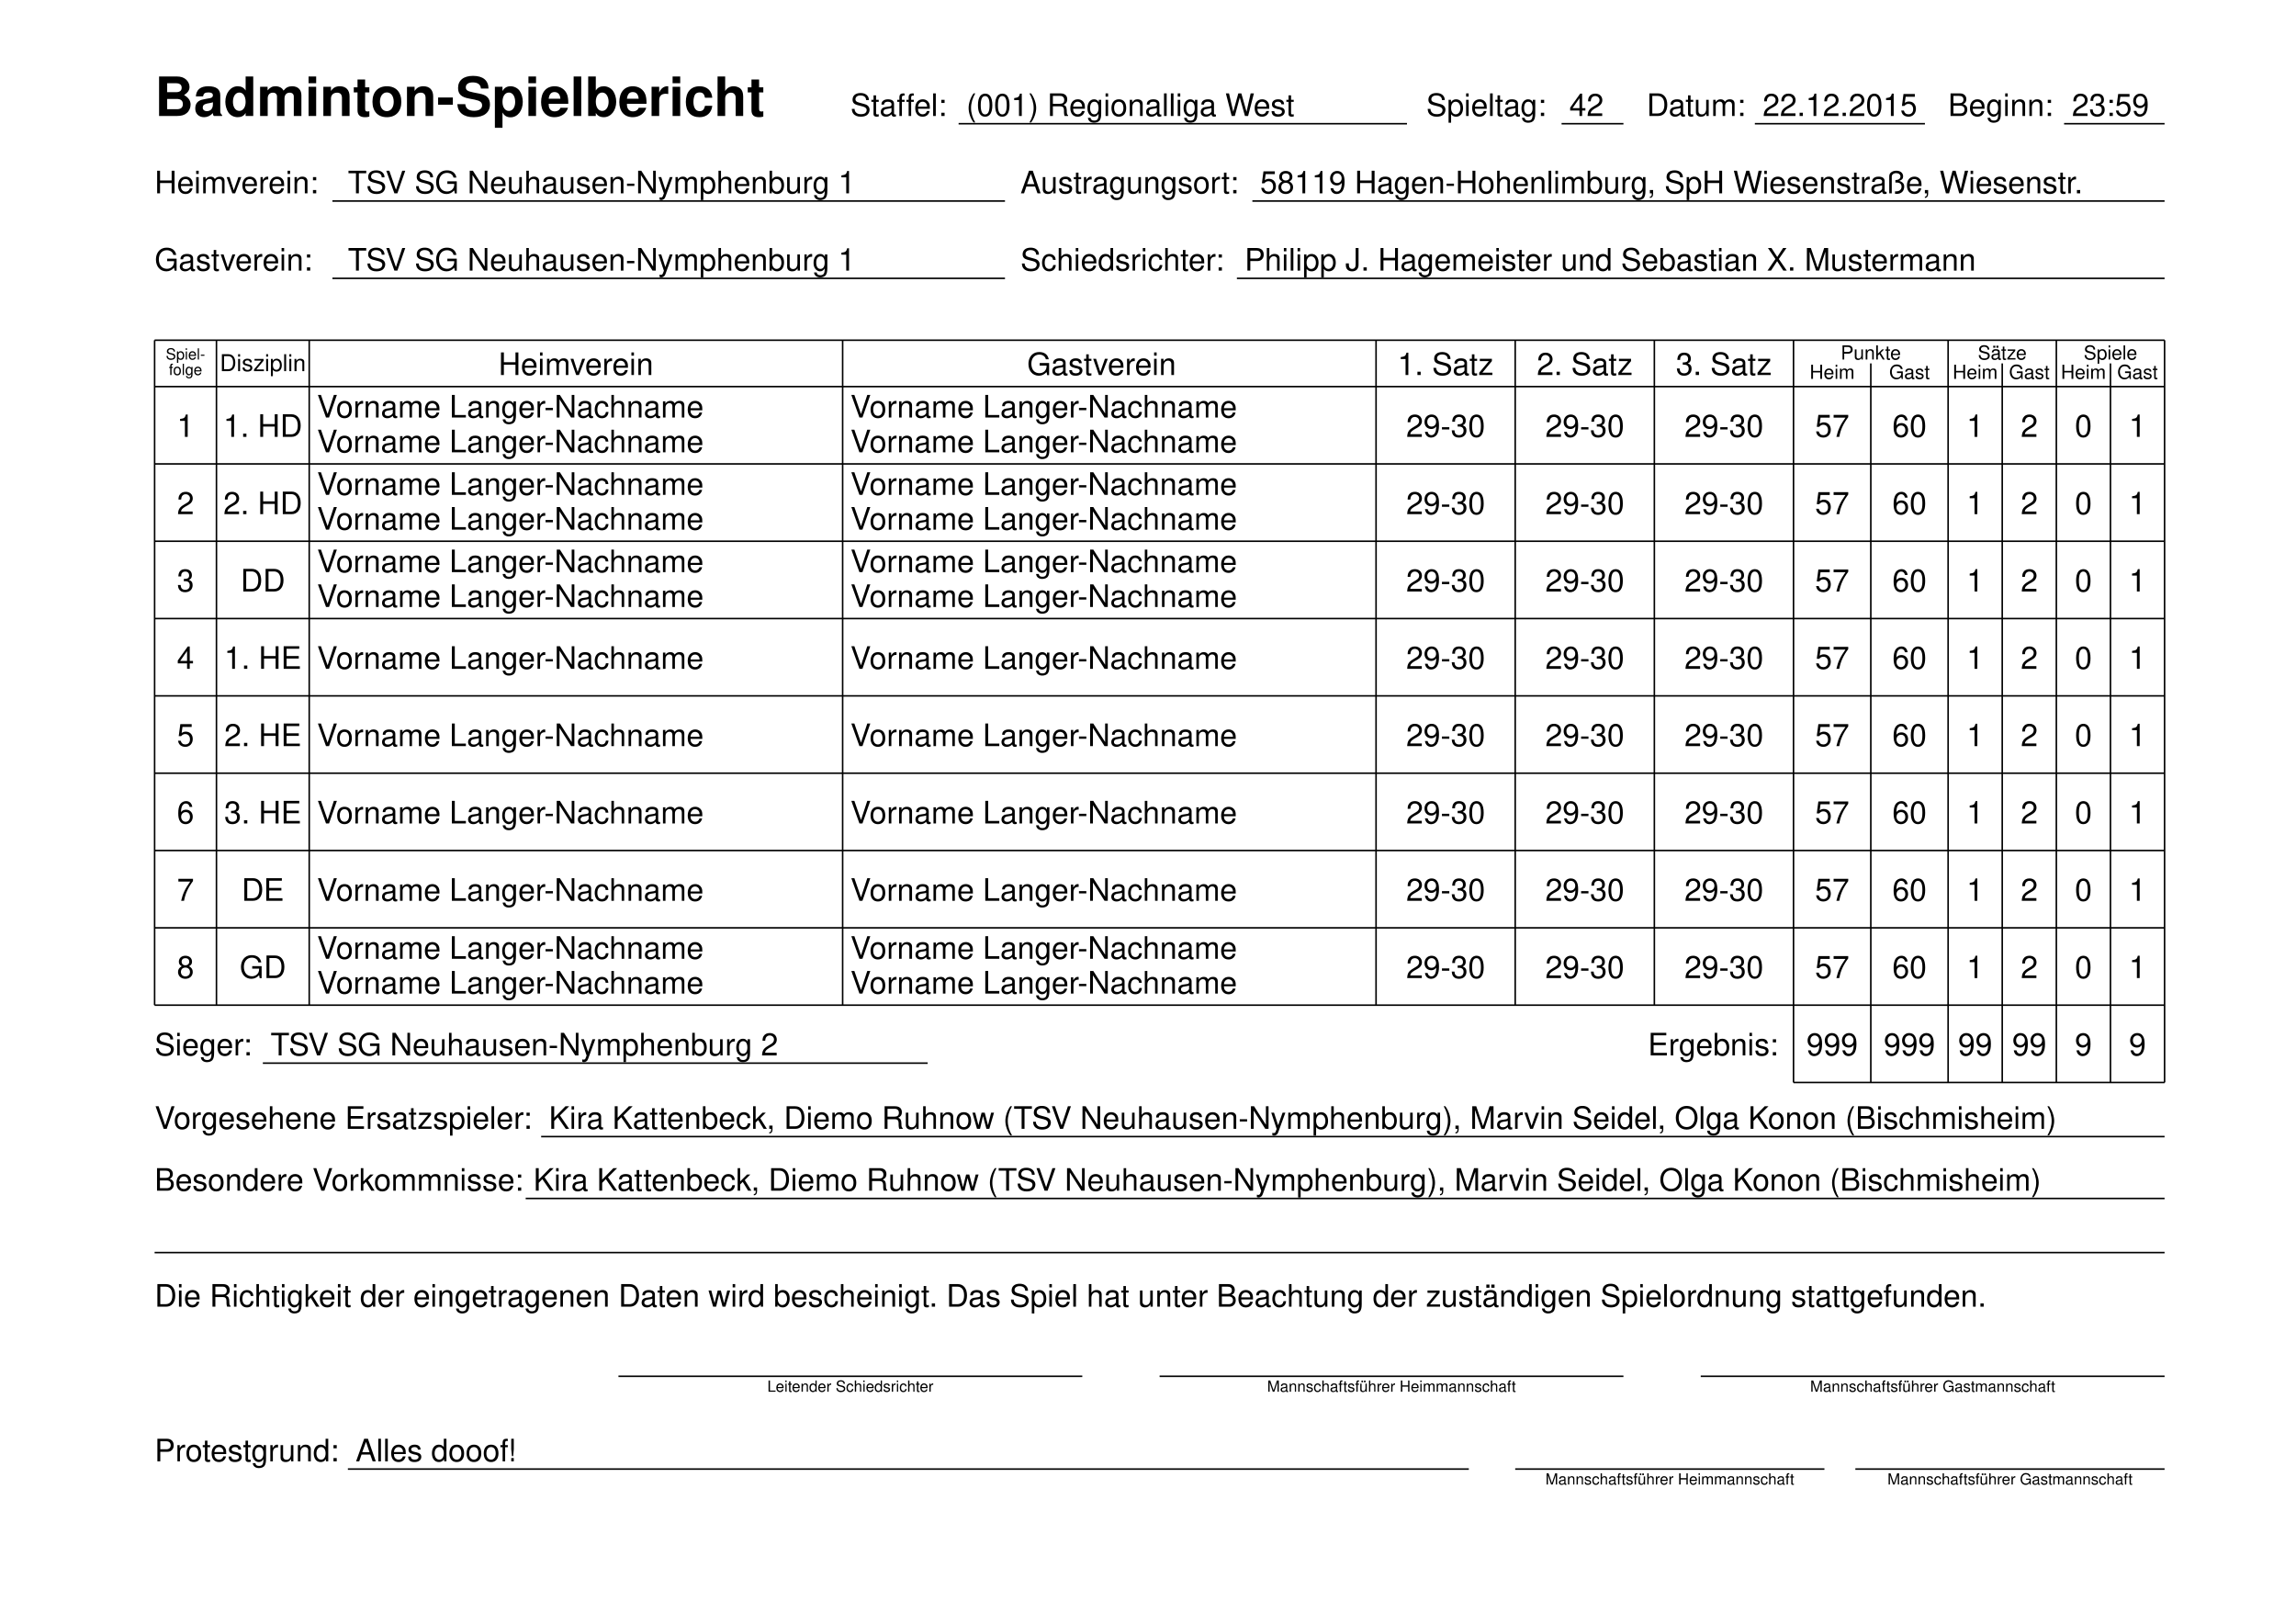
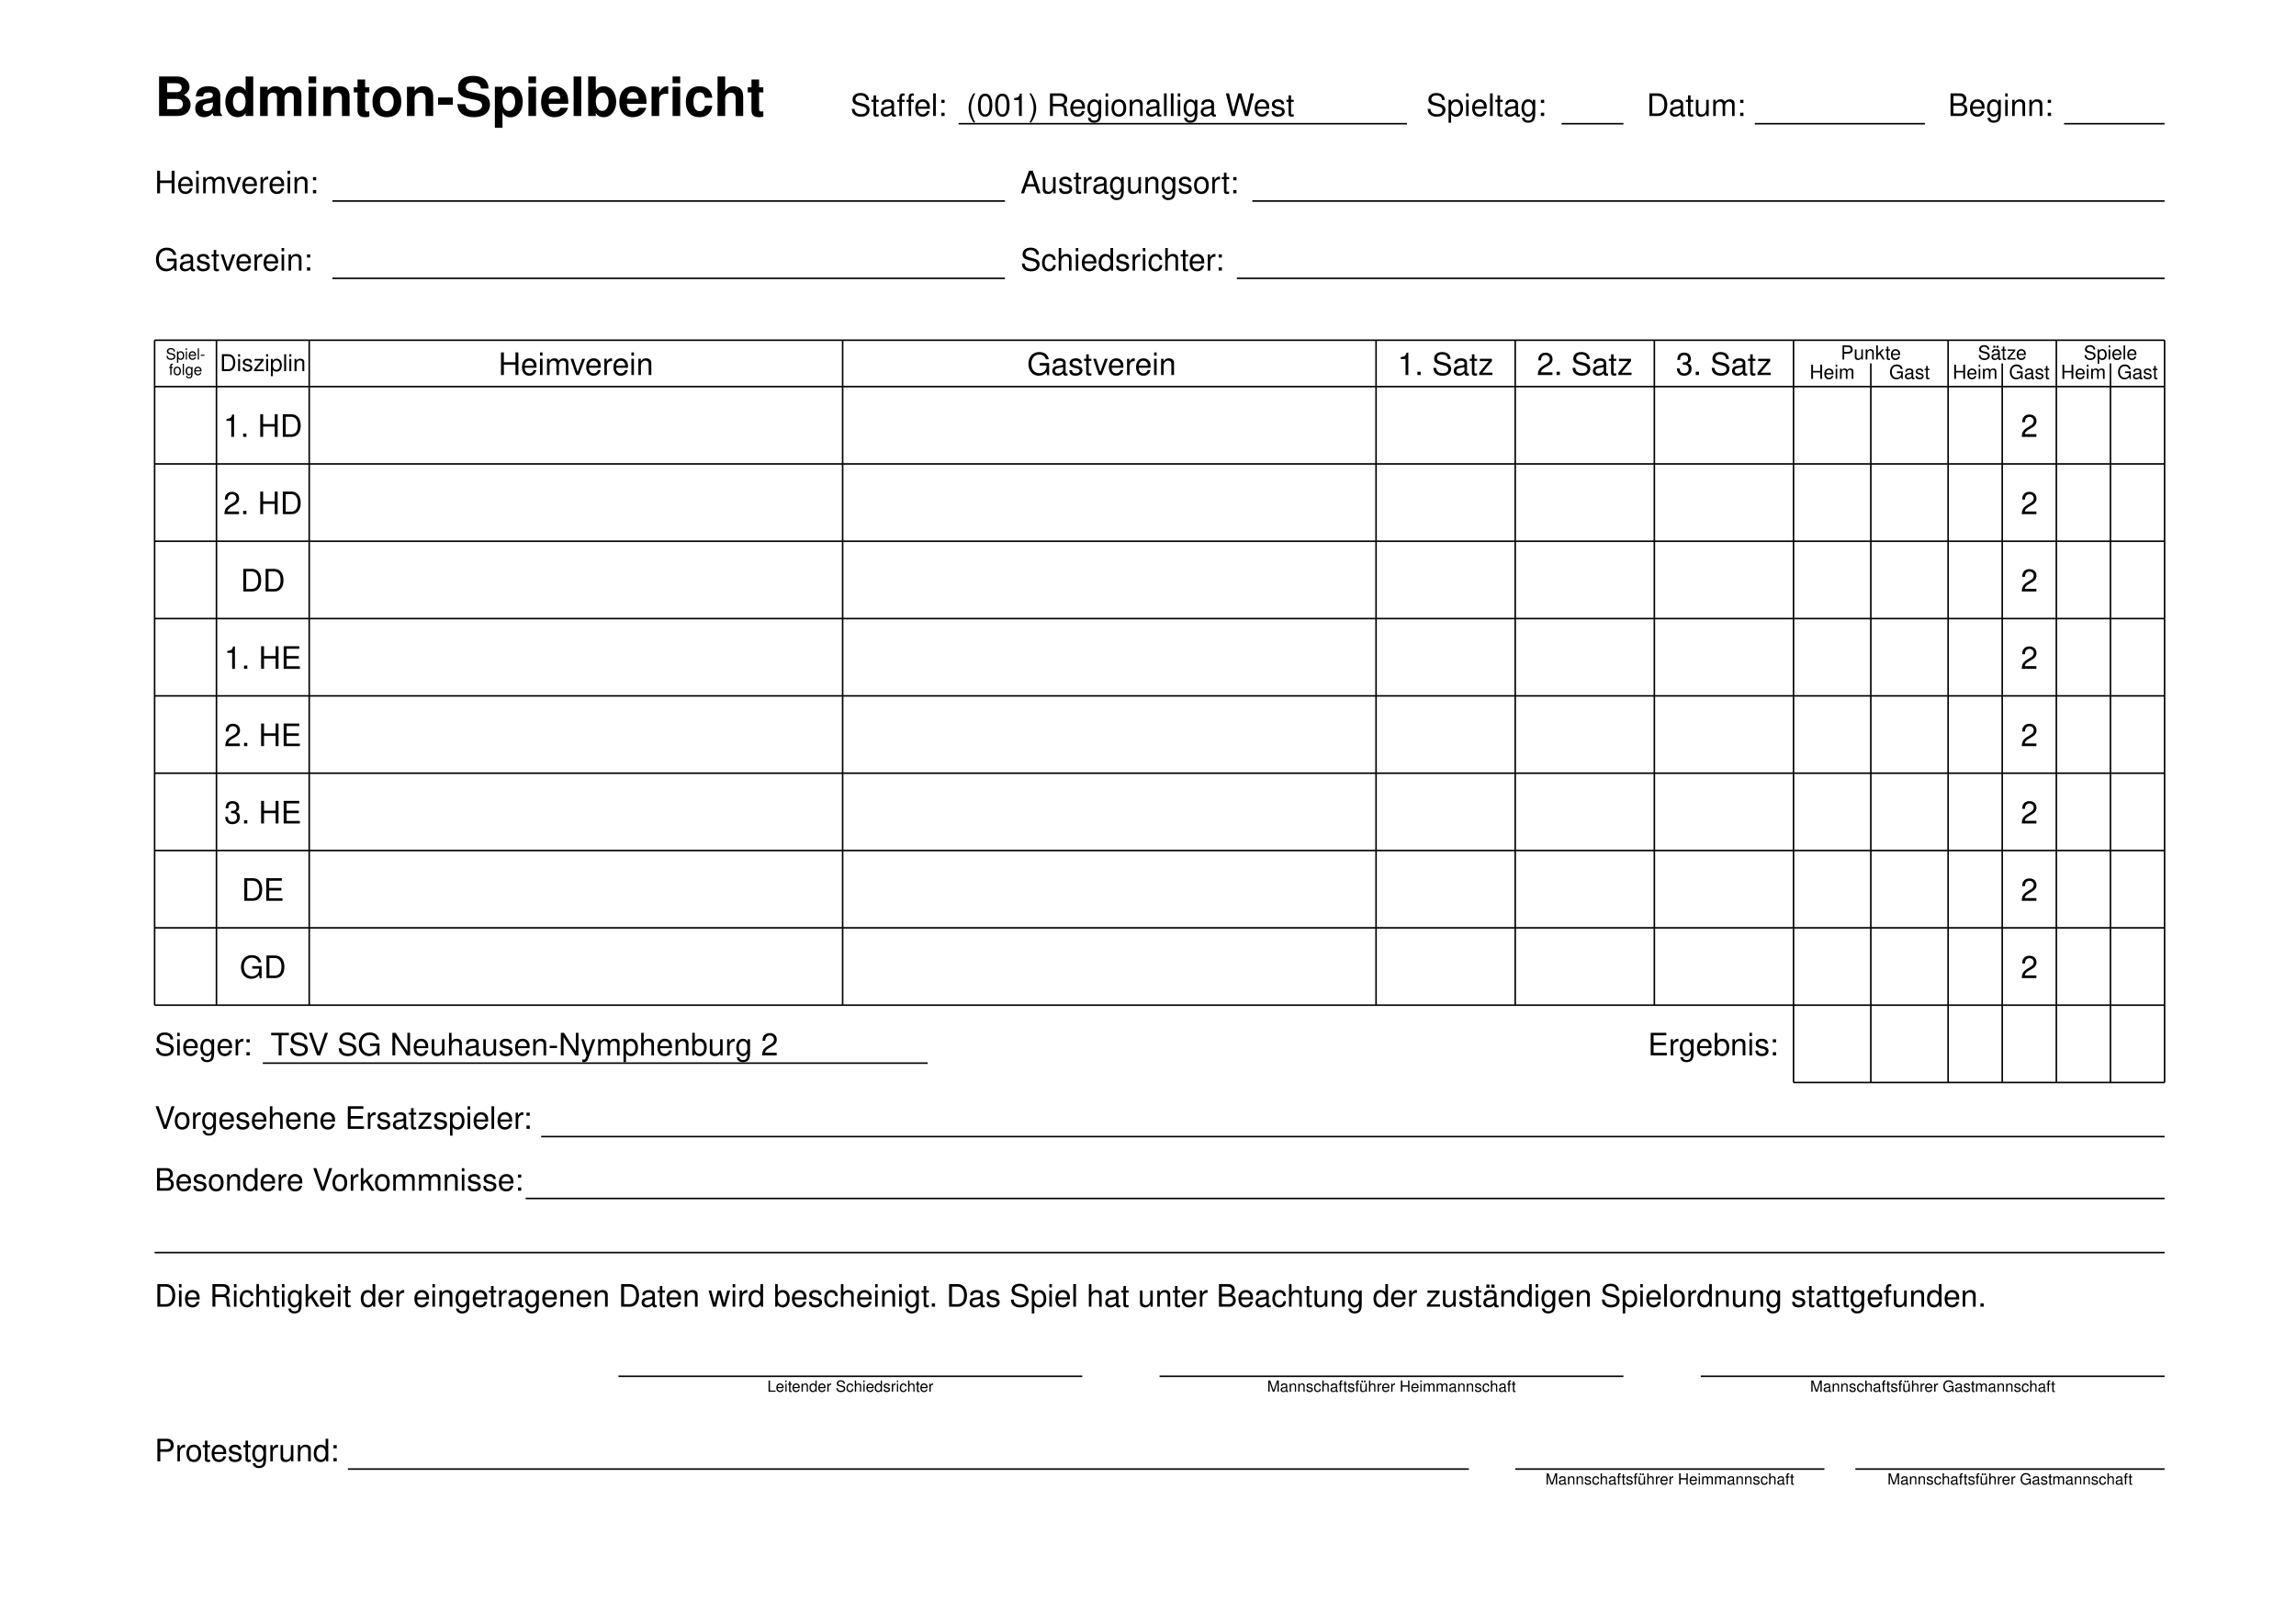
<svg xmlns="http://www.w3.org/2000/svg" version="1.1" viewBox="0 0 297 210">
  <style>
text {
	font-family: Helvetica;
	font-size: 4px;
}
line {
	stroke: #000;
	stroke-width: 0.2px;
}
</style>
  <text style="font-size: 7px; font-weight:bold; fill: #000000;" x="20" y="15">Badminton-Spielbericht</text>
  <text x="20" y="25">Heimverein:</text>
  <line x1="43" x2="130" y1="26" y2="26" />
-   <text x="45" y="25" id="es_rlw_home_team_name">TSV SG Neuhausen-Nymphenburg 1</text>
+   <text x="45" y="25" id="es_rlw_home_team_name" />
  <text x="20" y="35">Gastverein:</text>
  <line x1="43" x2="130" y1="36" y2="36" />
-   <text x="45" y="35" id="es_rlw_away_team_name">TSV SG Neuhausen-Nymphenburg 1</text>
+   <text x="45" y="35" id="es_rlw_away_team_name" />
  <text x="110" y="15">Staffel:</text>
  <line x1="124" x2="182" y1="16" y2="16" />
  <text x="125" y="15" id="es_rlw_tournament_name">(001) Regionalliga West</text>
  <text x="132" y="25">Austragungsort:</text>
  <line x1="162" x2="280" y1="26" y2="26" />
-   <text id="es_rlw_location" x="163" y="25">58119 Hagen-Hohenlimburg, SpH Wiesenstraße, Wiesenstr.</text>
+   <text id="es_rlw_location" x="163" y="25" />
  <text x="200" y="15" style="text-anchor: end;">Spieltag:</text>
  <line x1="202" x2="210" y1="16" y2="16" />
-   <text x="203" y="15" id="es_rlw_matchday">42</text>
+   <text x="203" y="15" id="es_rlw_matchday" />
  <text x="213" y="15">Datum:</text>
  <line x1="227" x2="249" y1="16" y2="16" />
-   <text x="228" y="15" id="es_rlw_date">22.12.2015</text>
+   <text x="228" y="15" id="es_rlw_date" />
  <text x="252" y="15">Beginn:</text>
  <line x1="267" x2="280" y1="16" y2="16" />
-   <text x="268" y="15" id="es_rlw_starttime">23:59</text>
+   <text x="268" y="15" id="es_rlw_starttime" />
  <text x="132" y="35">Schiedsrichter:</text>
  <line x1="160" x2="280" y1="36" y2="36" />
-   <text x="161" y="35" id="es_rlw_umpires">Philipp J. Hagemeister und Sebastian X. Mustermann</text>
+   <text x="161" y="35" id="es_rlw_umpires" />
  <line x1="20" x2="280" y1="44" y2="44" />
  <line x1="20" x2="280" y1="50" y2="50" />
  <line x1="20" x2="280" y1="60" y2="60" />
  <line x1="20" x2="280" y1="70" y2="70" />
  <line x1="20" x2="280" y1="80" y2="80" />
  <line x1="20" x2="280" y1="90" y2="90" />
  <line x1="20" x2="280" y1="100" y2="100" />
  <line x1="20" x2="280" y1="110" y2="110" />
  <line x1="20" x2="280" y1="120" y2="120" />
  <line x1="20" x2="280" y1="130" y2="130" />
  <line x1="232" x2="280" y1="140" y2="140" />
  <line x1="20" x2="20" y1="44" y2="130" />
  <line x1="28" x2="28" y1="44" y2="130" />
  <line x1="40" x2="40" y1="44" y2="130" />
  <line x1="109" x2="109" y1="44" y2="130" />
  <line x1="178" x2="178" y1="44" y2="130" />
  <line x1="196" x2="196" y1="44" y2="130" />
  <line x1="214" x2="214" y1="44" y2="130" />
  <line x1="232" x2="232" y1="44" y2="140" />
  <line x1="242" x2="242" y1="47" y2="140" />
  <line x1="252" x2="252" y1="44" y2="140" />
  <line x1="259" x2="259" y1="47" y2="140" />
  <line x1="266" x2="266" y1="44" y2="140" />
  <line x1="273" x2="273" y1="47" y2="140" />
  <line x1="280" x2="280" y1="44" y2="140" />
  <text x="24" y="46.5" style="text-anchor:middle; font-size: 2px">Spiel-</text>
  <text x="24" y="48.5" style="text-anchor:middle; font-size: 2px">folge</text>
-   <text x="24" y="56.5" id="es_rlw_match0_order" style="text-anchor:middle;">1</text>
-   <text x="24" y="66.5" id="es_rlw_match1_order" style="text-anchor:middle;">2</text>
-   <text x="24" y="76.5" id="es_rlw_match2_order" style="text-anchor:middle;">3</text>
-   <text x="24" y="86.5" id="es_rlw_match3_order" style="text-anchor:middle;">4</text>
-   <text x="24" y="96.5" id="es_rlw_match4_order" style="text-anchor:middle;">5</text>
-   <text x="24" y="106.5" id="es_rlw_match5_order" style="text-anchor:middle;">6</text>
-   <text x="24" y="116.5" id="es_rlw_match6_order" style="text-anchor:middle;">7</text>
-   <text x="24" y="126.5" id="es_rlw_match7_order" style="text-anchor:middle;">8</text>
+   <text x="24" y="56.5" id="es_rlw_match0_order" style="text-anchor:middle;" />
+   <text x="24" y="66.5" id="es_rlw_match1_order" style="text-anchor:middle;" />
+   <text x="24" y="76.5" id="es_rlw_match2_order" style="text-anchor:middle;" />
+   <text x="24" y="86.5" id="es_rlw_match3_order" style="text-anchor:middle;" />
+   <text x="24" y="96.5" id="es_rlw_match4_order" style="text-anchor:middle;" />
+   <text x="24" y="106.5" id="es_rlw_match5_order" style="text-anchor:middle;" />
+   <text x="24" y="116.5" id="es_rlw_match6_order" style="text-anchor:middle;" />
+   <text x="24" y="126.5" id="es_rlw_match7_order" style="text-anchor:middle;" />
  <text x="34" y="48" style="text-anchor:middle; font-size: 3px">Disziplin</text>
  <text x="34" y="56.5" style="text-anchor:middle;">1. HD</text>
  <text x="34" y="66.5" style="text-anchor:middle;">2. HD</text>
  <text x="34" y="76.5" style="text-anchor:middle;">DD</text>
  <text x="34" y="86.5" style="text-anchor:middle;">1. HE</text>
  <text x="34" y="96.5" style="text-anchor:middle;">2. HE</text>
  <text x="34" y="106.5" style="text-anchor:middle;">3. HE</text>
  <text x="34" y="116.5" style="text-anchor:middle;">DE</text>
  <text x="34" y="126.5" style="text-anchor:middle;">GD</text>
  <text x="74.5" y="48.5" style="text-anchor:middle;">Heimverein</text>
-   <text x="41" y="54" id="es_rlw_match0_player0.0">Vorname Langer-Nachname</text>
-   <text x="41" y="58.5" id="es_rlw_match0_player0.1">Vorname Langer-Nachname</text>
-   <text x="41" y="64" id="es_rlw_match1_player0.0">Vorname Langer-Nachname</text>
-   <text x="41" y="68.5" id="es_rlw_match1_player0.1">Vorname Langer-Nachname</text>
-   <text x="41" y="74" id="es_rlw_match2_player0.0">Vorname Langer-Nachname</text>
-   <text x="41" y="78.5" id="es_rlw_match2_player0.1">Vorname Langer-Nachname</text>
-   <text x="41" y="86.5" id="es_rlw_match3_player0.0">Vorname Langer-Nachname</text>
-   <text x="41" y="96.5" id="es_rlw_match4_player0.0">Vorname Langer-Nachname</text>
-   <text x="41" y="106.5" id="es_rlw_match5_player0.0">Vorname Langer-Nachname</text>
-   <text x="41" y="116.5" id="es_rlw_match6_player0.0">Vorname Langer-Nachname</text>
-   <text x="41" y="124" id="es_rlw_match7_player0.0">Vorname Langer-Nachname</text>
-   <text x="41" y="128.5" id="es_rlw_match7_player0.1">Vorname Langer-Nachname</text>
+   <text x="41" y="54" id="es_rlw_match0_player0.0" />
+   <text x="41" y="58.5" id="es_rlw_match0_player0.1" />
+   <text x="41" y="64" id="es_rlw_match1_player0.0" />
+   <text x="41" y="68.5" id="es_rlw_match1_player0.1" />
+   <text x="41" y="74" id="es_rlw_match2_player0.0" />
+   <text x="41" y="78.5" id="es_rlw_match2_player0.1" />
+   <text x="41" y="86.5" id="es_rlw_match3_player0.0" />
+   <text x="41" y="96.5" id="es_rlw_match4_player0.0" />
+   <text x="41" y="106.5" id="es_rlw_match5_player0.0" />
+   <text x="41" y="116.5" id="es_rlw_match6_player0.0" />
+   <text x="41" y="124" id="es_rlw_match7_player0.0" />
+   <text x="41" y="128.5" id="es_rlw_match7_player0.1" />
  <text x="142.5" y="48.5" style="text-anchor:middle;">Gastverein</text>
-   <text x="110" y="54" id="es_rlw_match0_player1.0">Vorname Langer-Nachname</text>
-   <text x="110" y="58.5" id="es_rlw_match0_player1.1">Vorname Langer-Nachname</text>
-   <text x="110" y="64" id="es_rlw_match1_player1.0">Vorname Langer-Nachname</text>
-   <text x="110" y="68.5" id="es_rlw_match1_player1.1">Vorname Langer-Nachname</text>
-   <text x="110" y="74" id="es_rlw_match2_player1.0">Vorname Langer-Nachname</text>
-   <text x="110" y="78.5" id="es_rlw_match2_player1.1">Vorname Langer-Nachname</text>
-   <text x="110" y="86.5" id="es_rlw_match3_player1.0">Vorname Langer-Nachname</text>
-   <text x="110" y="96.5" id="es_rlw_match4_player1.0">Vorname Langer-Nachname</text>
-   <text x="110" y="106.5" id="es_rlw_match5_player1.0">Vorname Langer-Nachname</text>
-   <text x="110" y="116.5" id="es_rlw_match6_player1.0">Vorname Langer-Nachname</text>
-   <text x="110" y="124" id="es_rlw_match7_player1.0">Vorname Langer-Nachname</text>
-   <text x="110" y="128.5" id="es_rlw_match7_player1.1">Vorname Langer-Nachname</text>
+   <text x="110" y="54" id="es_rlw_match0_player1.0" />
+   <text x="110" y="58.5" id="es_rlw_match0_player1.1" />
+   <text x="110" y="64" id="es_rlw_match1_player1.0" />
+   <text x="110" y="68.5" id="es_rlw_match1_player1.1" />
+   <text x="110" y="74" id="es_rlw_match2_player1.0" />
+   <text x="110" y="78.5" id="es_rlw_match2_player1.1" />
+   <text x="110" y="86.5" id="es_rlw_match3_player1.0" />
+   <text x="110" y="96.5" id="es_rlw_match4_player1.0" />
+   <text x="110" y="106.5" id="es_rlw_match5_player1.0" />
+   <text x="110" y="116.5" id="es_rlw_match6_player1.0" />
+   <text x="110" y="124" id="es_rlw_match7_player1.0" />
+   <text x="110" y="128.5" id="es_rlw_match7_player1.1" />
  <text x="187" y="48.5" style="text-anchor:middle;">1. Satz</text>
-   <text x="187" y="56.5" style="text-anchor:middle;" id="es_rlw_match0_game0">29-30</text>
-   <text x="187" y="66.5" style="text-anchor:middle;" id="es_rlw_match1_game0">29-30</text>
-   <text x="187" y="76.5" style="text-anchor:middle;" id="es_rlw_match2_game0">29-30</text>
-   <text x="187" y="86.5" style="text-anchor:middle;" id="es_rlw_match3_game0">29-30</text>
-   <text x="187" y="96.5" style="text-anchor:middle;" id="es_rlw_match4_game0">29-30</text>
-   <text x="187" y="106.5" style="text-anchor:middle;" id="es_rlw_match5_game0">29-30</text>
-   <text x="187" y="116.5" style="text-anchor:middle;" id="es_rlw_match6_game0">29-30</text>
-   <text x="187" y="126.5" style="text-anchor:middle;" id="es_rlw_match7_game0">29-30</text>
+   <text x="187" y="56.5" style="text-anchor:middle;" id="es_rlw_match0_game0" />
+   <text x="187" y="66.5" style="text-anchor:middle;" id="es_rlw_match1_game0" />
+   <text x="187" y="76.5" style="text-anchor:middle;" id="es_rlw_match2_game0" />
+   <text x="187" y="86.5" style="text-anchor:middle;" id="es_rlw_match3_game0" />
+   <text x="187" y="96.5" style="text-anchor:middle;" id="es_rlw_match4_game0" />
+   <text x="187" y="106.5" style="text-anchor:middle;" id="es_rlw_match5_game0" />
+   <text x="187" y="116.5" style="text-anchor:middle;" id="es_rlw_match6_game0" />
+   <text x="187" y="126.5" style="text-anchor:middle;" id="es_rlw_match7_game0" />
  <text x="205" y="48.5" style="text-anchor:middle;">2. Satz</text>
-   <text x="205" y="56.5" style="text-anchor:middle;" id="es_rlw_match0_game1">29-30</text>
-   <text x="205" y="66.5" style="text-anchor:middle;" id="es_rlw_match1_game1">29-30</text>
-   <text x="205" y="76.5" style="text-anchor:middle;" id="es_rlw_match2_game1">29-30</text>
-   <text x="205" y="86.5" style="text-anchor:middle;" id="es_rlw_match3_game1">29-30</text>
-   <text x="205" y="96.5" style="text-anchor:middle;" id="es_rlw_match4_game1">29-30</text>
-   <text x="205" y="106.5" style="text-anchor:middle;" id="es_rlw_match5_game1">29-30</text>
-   <text x="205" y="116.5" style="text-anchor:middle;" id="es_rlw_match6_game1">29-30</text>
-   <text x="205" y="126.5" style="text-anchor:middle;" id="es_rlw_match7_game1">29-30</text>
+   <text x="205" y="56.5" style="text-anchor:middle;" id="es_rlw_match0_game1" />
+   <text x="205" y="66.5" style="text-anchor:middle;" id="es_rlw_match1_game1" />
+   <text x="205" y="76.5" style="text-anchor:middle;" id="es_rlw_match2_game1" />
+   <text x="205" y="86.5" style="text-anchor:middle;" id="es_rlw_match3_game1" />
+   <text x="205" y="96.5" style="text-anchor:middle;" id="es_rlw_match4_game1" />
+   <text x="205" y="106.5" style="text-anchor:middle;" id="es_rlw_match5_game1" />
+   <text x="205" y="116.5" style="text-anchor:middle;" id="es_rlw_match6_game1" />
+   <text x="205" y="126.5" style="text-anchor:middle;" id="es_rlw_match7_game1" />
  <text x="223" y="48.5" style="text-anchor:middle;">3. Satz</text>
-   <text x="223" y="56.5" style="text-anchor:middle;" id="es_rlw_match0_game2">29-30</text>
-   <text x="223" y="66.5" style="text-anchor:middle;" id="es_rlw_match1_game2">29-30</text>
-   <text x="223" y="76.5" style="text-anchor:middle;" id="es_rlw_match2_game2">29-30</text>
-   <text x="223" y="86.5" style="text-anchor:middle;" id="es_rlw_match3_game2">29-30</text>
-   <text x="223" y="96.5" style="text-anchor:middle;" id="es_rlw_match4_game2">29-30</text>
-   <text x="223" y="106.5" style="text-anchor:middle;" id="es_rlw_match5_game2">29-30</text>
-   <text x="223" y="116.5" style="text-anchor:middle;" id="es_rlw_match6_game2">29-30</text>
-   <text x="223" y="126.5" style="text-anchor:middle;" id="es_rlw_match7_game2">29-30</text>
+   <text x="223" y="56.5" style="text-anchor:middle;" id="es_rlw_match0_game2" />
+   <text x="223" y="66.5" style="text-anchor:middle;" id="es_rlw_match1_game2" />
+   <text x="223" y="76.5" style="text-anchor:middle;" id="es_rlw_match2_game2" />
+   <text x="223" y="86.5" style="text-anchor:middle;" id="es_rlw_match3_game2" />
+   <text x="223" y="96.5" style="text-anchor:middle;" id="es_rlw_match4_game2" />
+   <text x="223" y="106.5" style="text-anchor:middle;" id="es_rlw_match5_game2" />
+   <text x="223" y="116.5" style="text-anchor:middle;" id="es_rlw_match6_game2" />
+   <text x="223" y="126.5" style="text-anchor:middle;" id="es_rlw_match7_game2" />
  <text x="242" y="46.5" style="text-anchor:middle; font-size: 2.5px;">Punkte</text>
  <text x="237" y="49" style="text-anchor:middle; font-size: 2.5px;">Heim</text>
-   <text x="237" y="56.5" style="text-anchor:middle;" id="es_rlw_match0_points0">57</text>
-   <text x="237" y="66.5" style="text-anchor:middle;" id="es_rlw_match1_points0">57</text>
-   <text x="237" y="76.5" style="text-anchor:middle;" id="es_rlw_match2_points0">57</text>
-   <text x="237" y="86.5" style="text-anchor:middle;" id="es_rlw_match3_points0">57</text>
-   <text x="237" y="96.5" style="text-anchor:middle;" id="es_rlw_match4_points0">57</text>
-   <text x="237" y="106.5" style="text-anchor:middle;" id="es_rlw_match5_points0">57</text>
-   <text x="237" y="116.5" style="text-anchor:middle;" id="es_rlw_match6_points0">57</text>
-   <text x="237" y="126.5" style="text-anchor:middle;" id="es_rlw_match7_points0">57</text>
+   <text x="237" y="56.5" style="text-anchor:middle;" id="es_rlw_match0_points0" />
+   <text x="237" y="66.5" style="text-anchor:middle;" id="es_rlw_match1_points0" />
+   <text x="237" y="76.5" style="text-anchor:middle;" id="es_rlw_match2_points0" />
+   <text x="237" y="86.5" style="text-anchor:middle;" id="es_rlw_match3_points0" />
+   <text x="237" y="96.5" style="text-anchor:middle;" id="es_rlw_match4_points0" />
+   <text x="237" y="106.5" style="text-anchor:middle;" id="es_rlw_match5_points0" />
+   <text x="237" y="116.5" style="text-anchor:middle;" id="es_rlw_match6_points0" />
+   <text x="237" y="126.5" style="text-anchor:middle;" id="es_rlw_match7_points0" />
  <text x="247" y="49" style="text-anchor:middle; font-size: 2.5px;">Gast</text>
-   <text x="247" y="56.5" style="text-anchor:middle;" id="es_rlw_match0_points1">60</text>
-   <text x="247" y="66.5" style="text-anchor:middle;" id="es_rlw_match1_points1">60</text>
-   <text x="247" y="76.5" style="text-anchor:middle;" id="es_rlw_match2_points1">60</text>
-   <text x="247" y="86.5" style="text-anchor:middle;" id="es_rlw_match3_points1">60</text>
-   <text x="247" y="96.5" style="text-anchor:middle;" id="es_rlw_match4_points1">60</text>
-   <text x="247" y="106.5" style="text-anchor:middle;" id="es_rlw_match5_points1">60</text>
-   <text x="247" y="116.5" style="text-anchor:middle;" id="es_rlw_match6_points1">60</text>
-   <text x="247" y="126.5" style="text-anchor:middle;" id="es_rlw_match7_points1">60</text>
+   <text x="247" y="56.5" style="text-anchor:middle;" id="es_rlw_match0_points1" />
+   <text x="247" y="66.5" style="text-anchor:middle;" id="es_rlw_match1_points1" />
+   <text x="247" y="76.5" style="text-anchor:middle;" id="es_rlw_match2_points1" />
+   <text x="247" y="86.5" style="text-anchor:middle;" id="es_rlw_match3_points1" />
+   <text x="247" y="96.5" style="text-anchor:middle;" id="es_rlw_match4_points1" />
+   <text x="247" y="106.5" style="text-anchor:middle;" id="es_rlw_match5_points1" />
+   <text x="247" y="116.5" style="text-anchor:middle;" id="es_rlw_match6_points1" />
+   <text x="247" y="126.5" style="text-anchor:middle;" id="es_rlw_match7_points1" />
  <text x="259" y="46.5" style="text-anchor:middle; font-size: 2.5px;">Sätze</text>
  <text x="255.5" y="49" style="text-anchor:middle; font-size: 2.5px;">Heim</text>
-   <text x="255.5" y="56.5" style="text-anchor:middle;" id="es_rlw_match0_games0">1</text>
-   <text x="255.5" y="66.5" style="text-anchor:middle;" id="es_rlw_match1_games0">1</text>
-   <text x="255.5" y="76.5" style="text-anchor:middle;" id="es_rlw_match2_games0">1</text>
-   <text x="255.5" y="86.5" style="text-anchor:middle;" id="es_rlw_match3_games0">1</text>
-   <text x="255.5" y="96.5" style="text-anchor:middle;" id="es_rlw_match4_games0">1</text>
-   <text x="255.5" y="106.5" style="text-anchor:middle;" id="es_rlw_match5_games0">1</text>
-   <text x="255.5" y="116.5" style="text-anchor:middle;" id="es_rlw_match6_games0">1</text>
-   <text x="255.5" y="126.5" style="text-anchor:middle;" id="es_rlw_match7_games0">1</text>
+   <text x="255.5" y="56.5" style="text-anchor:middle;" id="es_rlw_match0_games0" />
+   <text x="255.5" y="66.5" style="text-anchor:middle;" id="es_rlw_match1_games0" />
+   <text x="255.5" y="76.5" style="text-anchor:middle;" id="es_rlw_match2_games0" />
+   <text x="255.5" y="86.5" style="text-anchor:middle;" id="es_rlw_match3_games0" />
+   <text x="255.5" y="96.5" style="text-anchor:middle;" id="es_rlw_match4_games0" />
+   <text x="255.5" y="106.5" style="text-anchor:middle;" id="es_rlw_match5_games0" />
+   <text x="255.5" y="116.5" style="text-anchor:middle;" id="es_rlw_match6_games0" />
+   <text x="255.5" y="126.5" style="text-anchor:middle;" id="es_rlw_match7_games0" />
  <text x="262.5" y="49" style="text-anchor:middle; font-size: 2.5px;">Gast</text>
  <text x="262.5" y="56.5" style="text-anchor:middle;" id="es_rlw_match0_games1">2</text>
  <text x="262.5" y="66.5" style="text-anchor:middle;" id="es_rlw_match1_games1">2</text>
  <text x="262.5" y="76.5" style="text-anchor:middle;" id="es_rlw_match2_games1">2</text>
  <text x="262.5" y="86.5" style="text-anchor:middle;" id="es_rlw_match3_games1">2</text>
  <text x="262.5" y="96.5" style="text-anchor:middle;" id="es_rlw_match4_games1">2</text>
  <text x="262.5" y="106.5" style="text-anchor:middle;" id="es_rlw_match5_games1">2</text>
  <text x="262.5" y="116.5" style="text-anchor:middle;" id="es_rlw_match6_games1">2</text>
  <text x="262.5" y="126.5" style="text-anchor:middle;" id="es_rlw_match7_games1">2</text>
  <text x="273" y="46.5" style="text-anchor:middle; font-size: 2.5px;">Spiele</text>
  <text x="269.5" y="49" style="text-anchor:middle; font-size: 2.5px;">Heim</text>
-   <text x="269.5" y="56.5" style="text-anchor:middle;" id="es_rlw_match0_matches0">0</text>
-   <text x="269.5" y="66.5" style="text-anchor:middle;" id="es_rlw_match1_matches0">0</text>
-   <text x="269.5" y="76.5" style="text-anchor:middle;" id="es_rlw_match2_matches0">0</text>
-   <text x="269.5" y="86.5" style="text-anchor:middle;" id="es_rlw_match3_matches0">0</text>
-   <text x="269.5" y="96.5" style="text-anchor:middle;" id="es_rlw_match4_matches0">0</text>
-   <text x="269.5" y="106.5" style="text-anchor:middle;" id="es_rlw_match5_matches0">0</text>
-   <text x="269.5" y="116.5" style="text-anchor:middle;" id="es_rlw_match6_matches0">0</text>
-   <text x="269.5" y="126.5" style="text-anchor:middle;" id="es_rlw_match7_matches0">0</text>
+   <text x="269.5" y="56.5" style="text-anchor:middle;" id="es_rlw_match0_matches0" />
+   <text x="269.5" y="66.5" style="text-anchor:middle;" id="es_rlw_match1_matches0" />
+   <text x="269.5" y="76.5" style="text-anchor:middle;" id="es_rlw_match2_matches0" />
+   <text x="269.5" y="86.5" style="text-anchor:middle;" id="es_rlw_match3_matches0" />
+   <text x="269.5" y="96.5" style="text-anchor:middle;" id="es_rlw_match4_matches0" />
+   <text x="269.5" y="106.5" style="text-anchor:middle;" id="es_rlw_match5_matches0" />
+   <text x="269.5" y="116.5" style="text-anchor:middle;" id="es_rlw_match6_matches0" />
+   <text x="269.5" y="126.5" style="text-anchor:middle;" id="es_rlw_match7_matches0" />
  <text x="276.5" y="49" style="text-anchor:middle; font-size: 2.5px;">Gast</text>
-   <text x="276.5" y="56.5" style="text-anchor:middle;" id="es_rlw_match0_matches1">1</text>
-   <text x="276.5" y="66.5" style="text-anchor:middle;" id="es_rlw_match1_matches1">1</text>
-   <text x="276.5" y="76.5" style="text-anchor:middle;" id="es_rlw_match2_matches1">1</text>
-   <text x="276.5" y="86.5" style="text-anchor:middle;" id="es_rlw_match3_matches1">1</text>
-   <text x="276.5" y="96.5" style="text-anchor:middle;" id="es_rlw_match4_matches1">1</text>
-   <text x="276.5" y="106.5" style="text-anchor:middle;" id="es_rlw_match5_matches1">1</text>
-   <text x="276.5" y="116.5" style="text-anchor:middle;" id="es_rlw_match6_matches1">1</text>
-   <text x="276.5" y="126.5" style="text-anchor:middle;" id="es_rlw_match7_matches1">1</text>
+   <text x="276.5" y="56.5" style="text-anchor:middle;" id="es_rlw_match0_matches1" />
+   <text x="276.5" y="66.5" style="text-anchor:middle;" id="es_rlw_match1_matches1" />
+   <text x="276.5" y="76.5" style="text-anchor:middle;" id="es_rlw_match2_matches1" />
+   <text x="276.5" y="86.5" style="text-anchor:middle;" id="es_rlw_match3_matches1" />
+   <text x="276.5" y="96.5" style="text-anchor:middle;" id="es_rlw_match4_matches1" />
+   <text x="276.5" y="106.5" style="text-anchor:middle;" id="es_rlw_match5_matches1" />
+   <text x="276.5" y="116.5" style="text-anchor:middle;" id="es_rlw_match6_matches1" />
+   <text x="276.5" y="126.5" style="text-anchor:middle;" id="es_rlw_match7_matches1" />
  <text x="20" y="136.5">Sieger:</text>
  <line x1="34" x2="120" y1="137.5" y2="137.5" />
  <text x="35" y="136.5" id="es_rlw_winner">TSV SG Neuhausen-Nymphenburg 2</text>
  <text x="230" y="136.5" style="text-anchor: end;">Ergebnis:</text>
-   <text x="237" y="136.5" style="text-anchor:middle;" id="es_rlw_sum_points0">999</text>
-   <text x="247" y="136.5" style="text-anchor:middle;" id="es_rlw_sum_points1">999</text>
-   <text x="255.5" y="136.5" style="text-anchor:middle;" id="es_rlw_sum_games0">99</text>
-   <text x="262.5" y="136.5" style="text-anchor:middle;" id="es_rlw_sum_games1">99</text>
-   <text x="269.5" y="136.5" style="text-anchor:middle;" id="es_rlw_sum_matches0">9</text>
-   <text x="276.5" y="136.5" style="text-anchor:middle;" id="es_rlw_sum_matches1">9</text>
+   <text x="237" y="136.5" style="text-anchor:middle;" id="es_rlw_sum_points0" />
+   <text x="247" y="136.5" style="text-anchor:middle;" id="es_rlw_sum_points1" />
+   <text x="255.5" y="136.5" style="text-anchor:middle;" id="es_rlw_sum_games0" />
+   <text x="262.5" y="136.5" style="text-anchor:middle;" id="es_rlw_sum_games1" />
+   <text x="269.5" y="136.5" style="text-anchor:middle;" id="es_rlw_sum_matches0" />
+   <text x="276.5" y="136.5" style="text-anchor:middle;" id="es_rlw_sum_matches1" />
  <text x="20" y="146">Vorgesehene Ersatzspieler:</text>
-   <text x="71" y="146" id="es_rlw_backup_players">Kira Kattenbeck, Diemo Ruhnow (TSV Neuhausen-Nymphenburg), Marvin Seidel, Olga Konon (Bischmisheim)</text>
+   <text x="71" y="146" id="es_rlw_backup_players" />
  <line x1="70" x2="280" y1="147" y2="147" />
  <text x="20" y="154">Besondere Vorkommnisse:</text>
-   <text x="69" y="154" id="es_rlw_notes">Kira Kattenbeck, Diemo Ruhnow (TSV Neuhausen-Nymphenburg), Marvin Seidel, Olga Konon (Bischmisheim)</text>
+   <text x="69" y="154" id="es_rlw_notes" />
  <line x1="68" x2="280" y1="155" y2="155" />
  <line x1="20" x2="280" y1="162" y2="162" />
  <text x="20" y="169">Die Richtigkeit der eingetragenen Daten wird bescheinigt. Das Spiel hat unter Beachtung der zuständigen Spielordnung stattgefunden.</text>
  <line x1="80" x2="140" y1="178" y2="178" />
  <text x="110" y="180" style="text-anchor: middle; font-size: 2px;">Leitender Schiedsrichter</text>
  <line x1="150" x2="210" y1="178" y2="178" />
  <text x="180" y="180" style="text-anchor: middle; font-size: 2px;">Mannschaftsführer Heimmannschaft</text>
  <line x1="220" x2="280" y1="178" y2="178" />
  <text x="250" y="180" style="text-anchor: middle; font-size: 2px;">Mannschaftsführer Gastmannschaft</text>
  <text x="20" y="189">Protestgrund:</text>
-   <text x="46" y="189" id="es_rlw_protest">Alles dooof!</text>
+   <text x="46" y="189" id="es_rlw_protest" />
  <line x1="45" x2="190" y1="190" y2="190" />
  <text x="216" y="192" style="text-anchor: middle; font-size: 2px;">Mannschaftsführer Heimmannschaft</text>
  <line x1="196" x2="236" y1="190" y2="190" />
  <text x="260" y="192" style="text-anchor: middle; font-size: 2px;">Mannschaftsführer Gastmannschaft</text>
  <line x1="240" x2="280" y1="190" y2="190" />
</svg>
